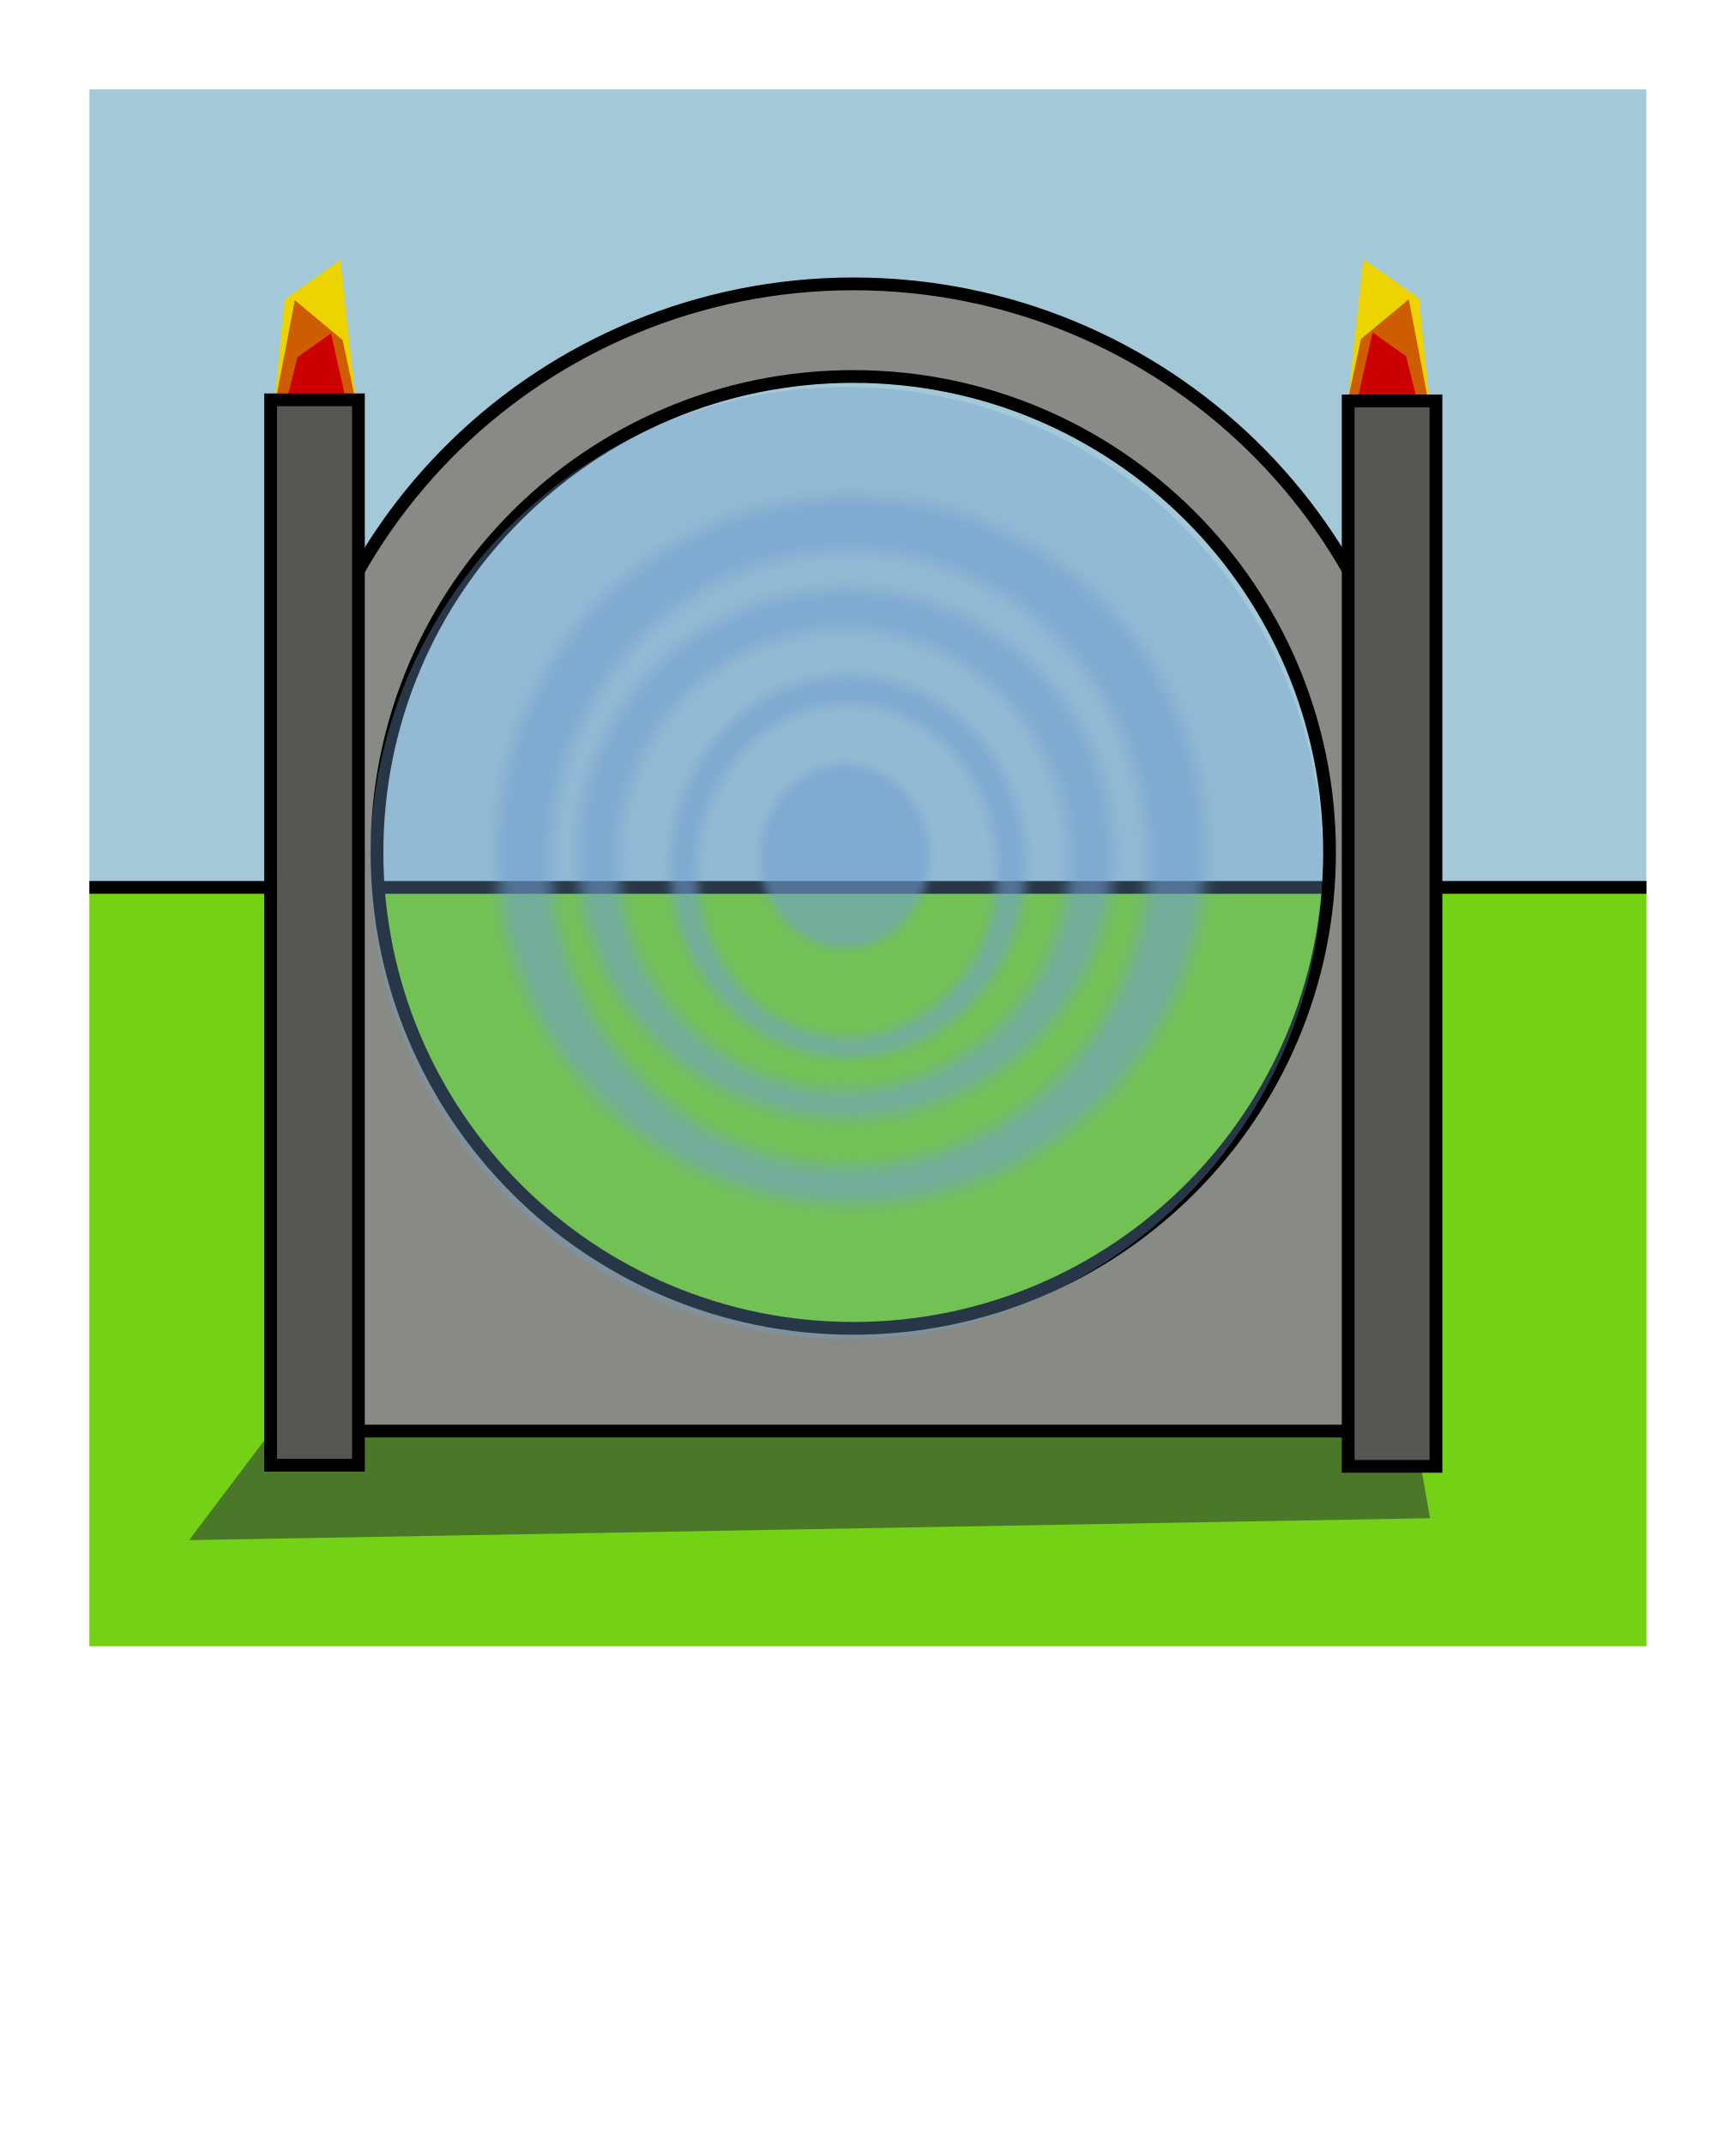
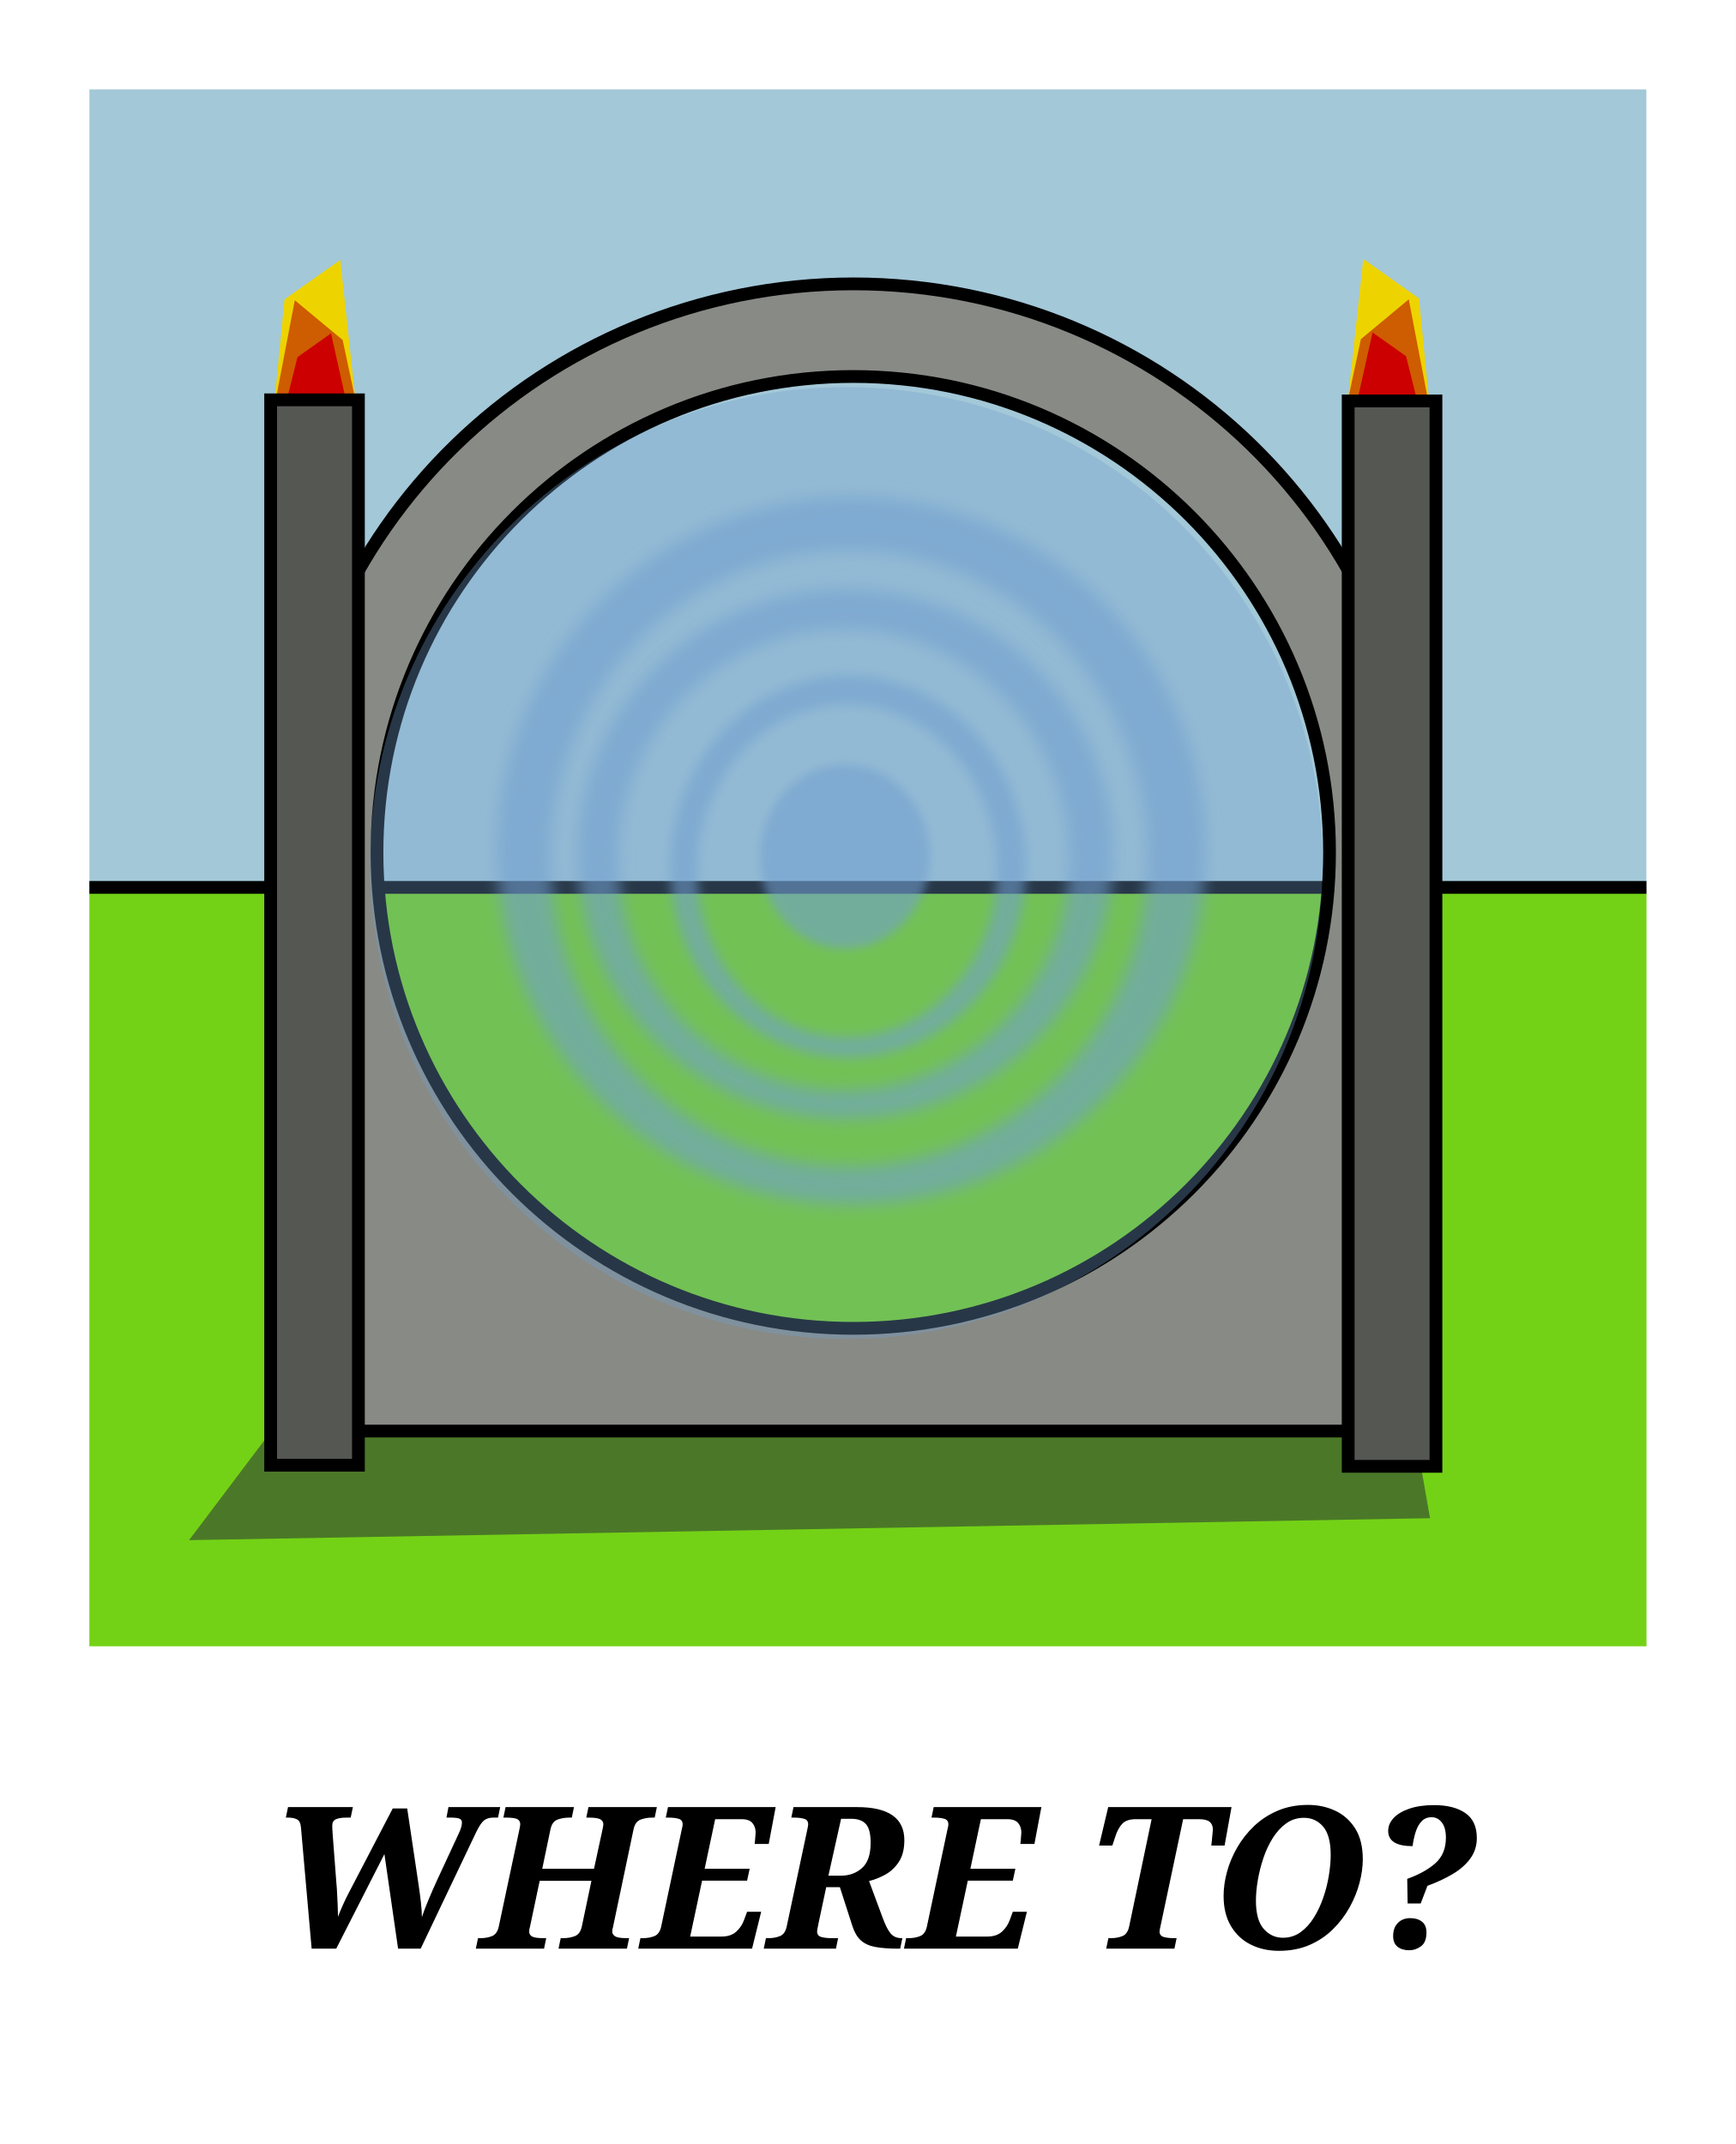
<svg xmlns="http://www.w3.org/2000/svg" width="1360" height="1680" viewBox="0 0 1360 1680" version="1.1" id="svg1">
  <defs id="defs1">
    <filter style="color-interpolation-filters:sRGB" id="filter4" x="-0.036" y="-0.034" width="1.072" height="1.067">
      <feGaussianBlur stdDeviation="4.337" id="feGaussianBlur4" />
    </filter>
    <filter style="color-interpolation-filters:sRGB" id="filter5" x="-0.033" y="-0.034" width="1.067" height="1.067">
      <feGaussianBlur stdDeviation="5.834" id="feGaussianBlur5" />
    </filter>
    <filter style="color-interpolation-filters:sRGB" id="filter6" x="-0.026" y="-0.026" width="1.053" height="1.053">
      <feGaussianBlur stdDeviation="6.114" id="feGaussianBlur6" />
    </filter>
    <filter style="color-interpolation-filters:sRGB" id="filter7" x="-0.064" y="-0.059" width="1.128" height="1.118">
      <feGaussianBlur stdDeviation="3.556" id="feGaussianBlur7" />
    </filter>
  </defs>
  <g id="layer1">
    <rect style="fill:#a3c8d8;stroke:none;stroke-width:7.559;stroke-linecap:square;paint-order:fill markers stroke;fill-opacity:1" id="rect2" width="1220" height="1220" x="70" y="70" />
    <rect style="fill:#73d216;stroke-width:10;stroke-linecap:square;paint-order:fill markers stroke;stroke:#000000;stroke-opacity:1" id="rect3" width="1285.651" height="660.974" x="40.117" y="695.359" />
    <path id="rect7" style="opacity:0.573;fill:#2e3436;stroke-width:10;stroke-linecap:square;paint-order:fill markers stroke" d="m 218.807,1113.12 h 888.221 l 13.372,76.516 -972.276,17.193 z" />
    <path id="path1" style="fill:#888a85;stroke:#000000;stroke-width:10;stroke-linecap:square;stroke-opacity:1;paint-order:fill markers stroke" d="M 668.51 222.426 A 445 440.04 0 0 0 224.033 655.242 L 223.51 655.242 L 223.51 662.467 L 223.51 1121.363 L 1113.51 1121.363 L 1113.51 662.467 L 1113.51 655.242 L 1113.33 655.242 A 445 440.04 0 0 0 668.51 222.426 z M 668.51 295.014 A 373.15 372.928 0 0 1 1041.66 667.941 A 373.15 372.928 0 0 1 668.51 1040.869 A 373.15 372.928 0 0 1 295.359 667.941 A 373.15 372.928 0 0 1 668.51 295.014 z " />
    <ellipse style="opacity:0.344;fill:#729fcf;stroke-width:10;stroke-linecap:square;paint-order:fill markers stroke" id="path1-2-5" cx="663.036" cy="676.211" rx="373.15" ry="372.928" />
    <path id="path1-2-5-9" style="opacity:0.573;fill:#729fcf;stroke-width:10;stroke-linecap:square;paint-order:fill markers stroke;filter:url(#filter6)" d="M 666.94,389.17 A 277.577,277.412 0 0 0 389.364,666.582 277.577,277.412 0 0 0 666.94,943.995 277.577,277.412 0 0 0 944.518,666.582 277.577,277.412 0 0 0 666.94,389.17 Z m -1.709,42.457 A 233.639,241.116 0 0 1 898.872,672.743 233.639,241.116 0 0 1 665.231,913.858 233.639,241.116 0 0 1 431.593,672.743 233.639,241.116 0 0 1 665.231,431.627 Z" />
    <path id="path1-2-5-9-3" style="opacity:0.573;fill:#729fcf;stroke-width:10;stroke-linecap:square;paint-order:fill markers stroke;filter:url(#filter5)" d="M 662.284,461.524 A 209.76,207.685 0 0 0 452.524,669.21 209.76,207.685 0 0 0 662.284,876.895 209.76,207.685 0 0 0 872.045,669.21 209.76,207.685 0 0 0 662.284,461.524 Z m -1.291,31.786 A 176.557,180.512 0 0 1 837.551,673.821 176.557,180.512 0 0 1 660.993,854.333 176.557,180.512 0 0 1 484.436,673.821 176.557,180.512 0 0 1 660.993,493.31 Z" />
    <path id="path1-2-5-9-3-5" style="opacity:0.573;mix-blend-mode:normal;fill:#729fcf;stroke-width:10.339;stroke-linecap:square;paint-order:fill markers stroke;filter:url(#filter4)" d="M 655.889,516.215 A 143.854,155.151 0 0 0 512.035,671.366 143.854,155.151 0 0 0 655.889,826.517 143.854,155.151 0 0 0 799.744,671.366 143.854,155.151 0 0 0 655.889,516.215 Z m -0.886,23.745 A 121.083,134.851 0 0 1 776.087,674.811 121.083,134.851 0 0 1 655.003,809.662 121.083,134.851 0 0 1 533.92,674.811 121.083,134.851 0 0 1 655.003,539.96 Z" transform="matrix(0.9690408,0,0,0.965384,28.90227,30.88132)" />
    <ellipse style="opacity:0.573;fill:#729fcf;stroke-width:10;stroke-linecap:square;paint-order:fill markers stroke;filter:url(#filter7)" id="path1-2-5-9-5-1" cx="661.94" cy="671.196" rx="66.486" ry="72.051" />
    <path id="rect1" style="fill:#ffffff;stroke-width:2;stroke-linecap:square;paint-order:fill markers stroke;stroke:none" d="M 0 0 L 0 1680 L 1360 1680 L 1360 0 L 0 0 z M 70 70 L 1290 70 L 1290 1290 L 70 1290 L 70 70 z " />
    <g id="g8">
      <path id="rect8-8-1" style="fill:#edd400;stroke-width:10;stroke-linecap:square;paint-order:fill markers stroke" d="m 222.912,234.599 43.694,-30.989 13.014,119.873 h -65.429 z" />
      <path id="rect8-8" style="fill:#ce5c00;stroke-width:10;stroke-linecap:square;paint-order:fill markers stroke" d="m 268.454,266.428 -37.485,-31.159 -16.357,85.487 h 65.429 z" />
      <path id="rect8" style="opacity:1;fill:#cc0000;stroke-width:10;stroke-linecap:square;paint-order:fill markers stroke" d="m 233.06,279.863 26.267,-18.626 11.462,51.101 h -45.848 z" />
    </g>
    <g id="g8-0" transform="matrix(-1,0,0,1,1334.71,-0.7149153)">
      <path id="rect8-8-1-4" style="fill:#edd400;stroke-width:10;stroke-linecap:square;paint-order:fill markers stroke" d="m 222.912,234.599 43.694,-30.989 13.014,119.873 h -65.429 z" />
      <path id="rect8-8-6" style="fill:#ce5c00;stroke-width:10;stroke-linecap:square;paint-order:fill markers stroke" d="m 268.454,266.428 -37.485,-31.159 -16.357,85.487 h 65.429 z" />
      <path id="rect8-87" style="opacity:1;fill:#cc0000;stroke-width:10;stroke-linecap:square;paint-order:fill markers stroke" d="m 233.06,279.863 26.267,-18.626 11.462,51.101 h -45.848 z" />
    </g>
    <rect style="fill:#555753;stroke:#000000;stroke-width:10;stroke-linecap:square;stroke-opacity:1;paint-order:fill markers stroke" id="rect4" width="68.772" height="834.813" x="212.046" y="313.294" />
    <rect style="fill:#555753;stroke:#000000;stroke-width:10;stroke-linecap:square;stroke-opacity:1;paint-order:fill markers stroke" id="rect4-1" width="68.772" height="834.813" x="1056.274" y="314.174" />
+     <text xml:space="preserve" style="font-size:155.363px;line-height:1.25;font-family:NSimSun;-inkscape-font-specification:NSimSun;letter-spacing:0px;word-spacing:0px;stroke-width:1" x="210.6" y="1526.933" id="text8">
+       <tspan id="tspan8" x="210.6" y="1526.933" style="font-style:italic;font-variant:normal;font-weight:bold;font-stretch:normal;font-size:155.363px;font-family:Caladea;-inkscape-font-specification:'Caladea, Bold Italic';font-variant-ligatures:normal;font-variant-caps:normal;font-variant-numeric:normal;font-variant-east-asian:normal;stroke-width:1">WHERE TO?</tspan>
+     </text>
  </g>
</svg>
